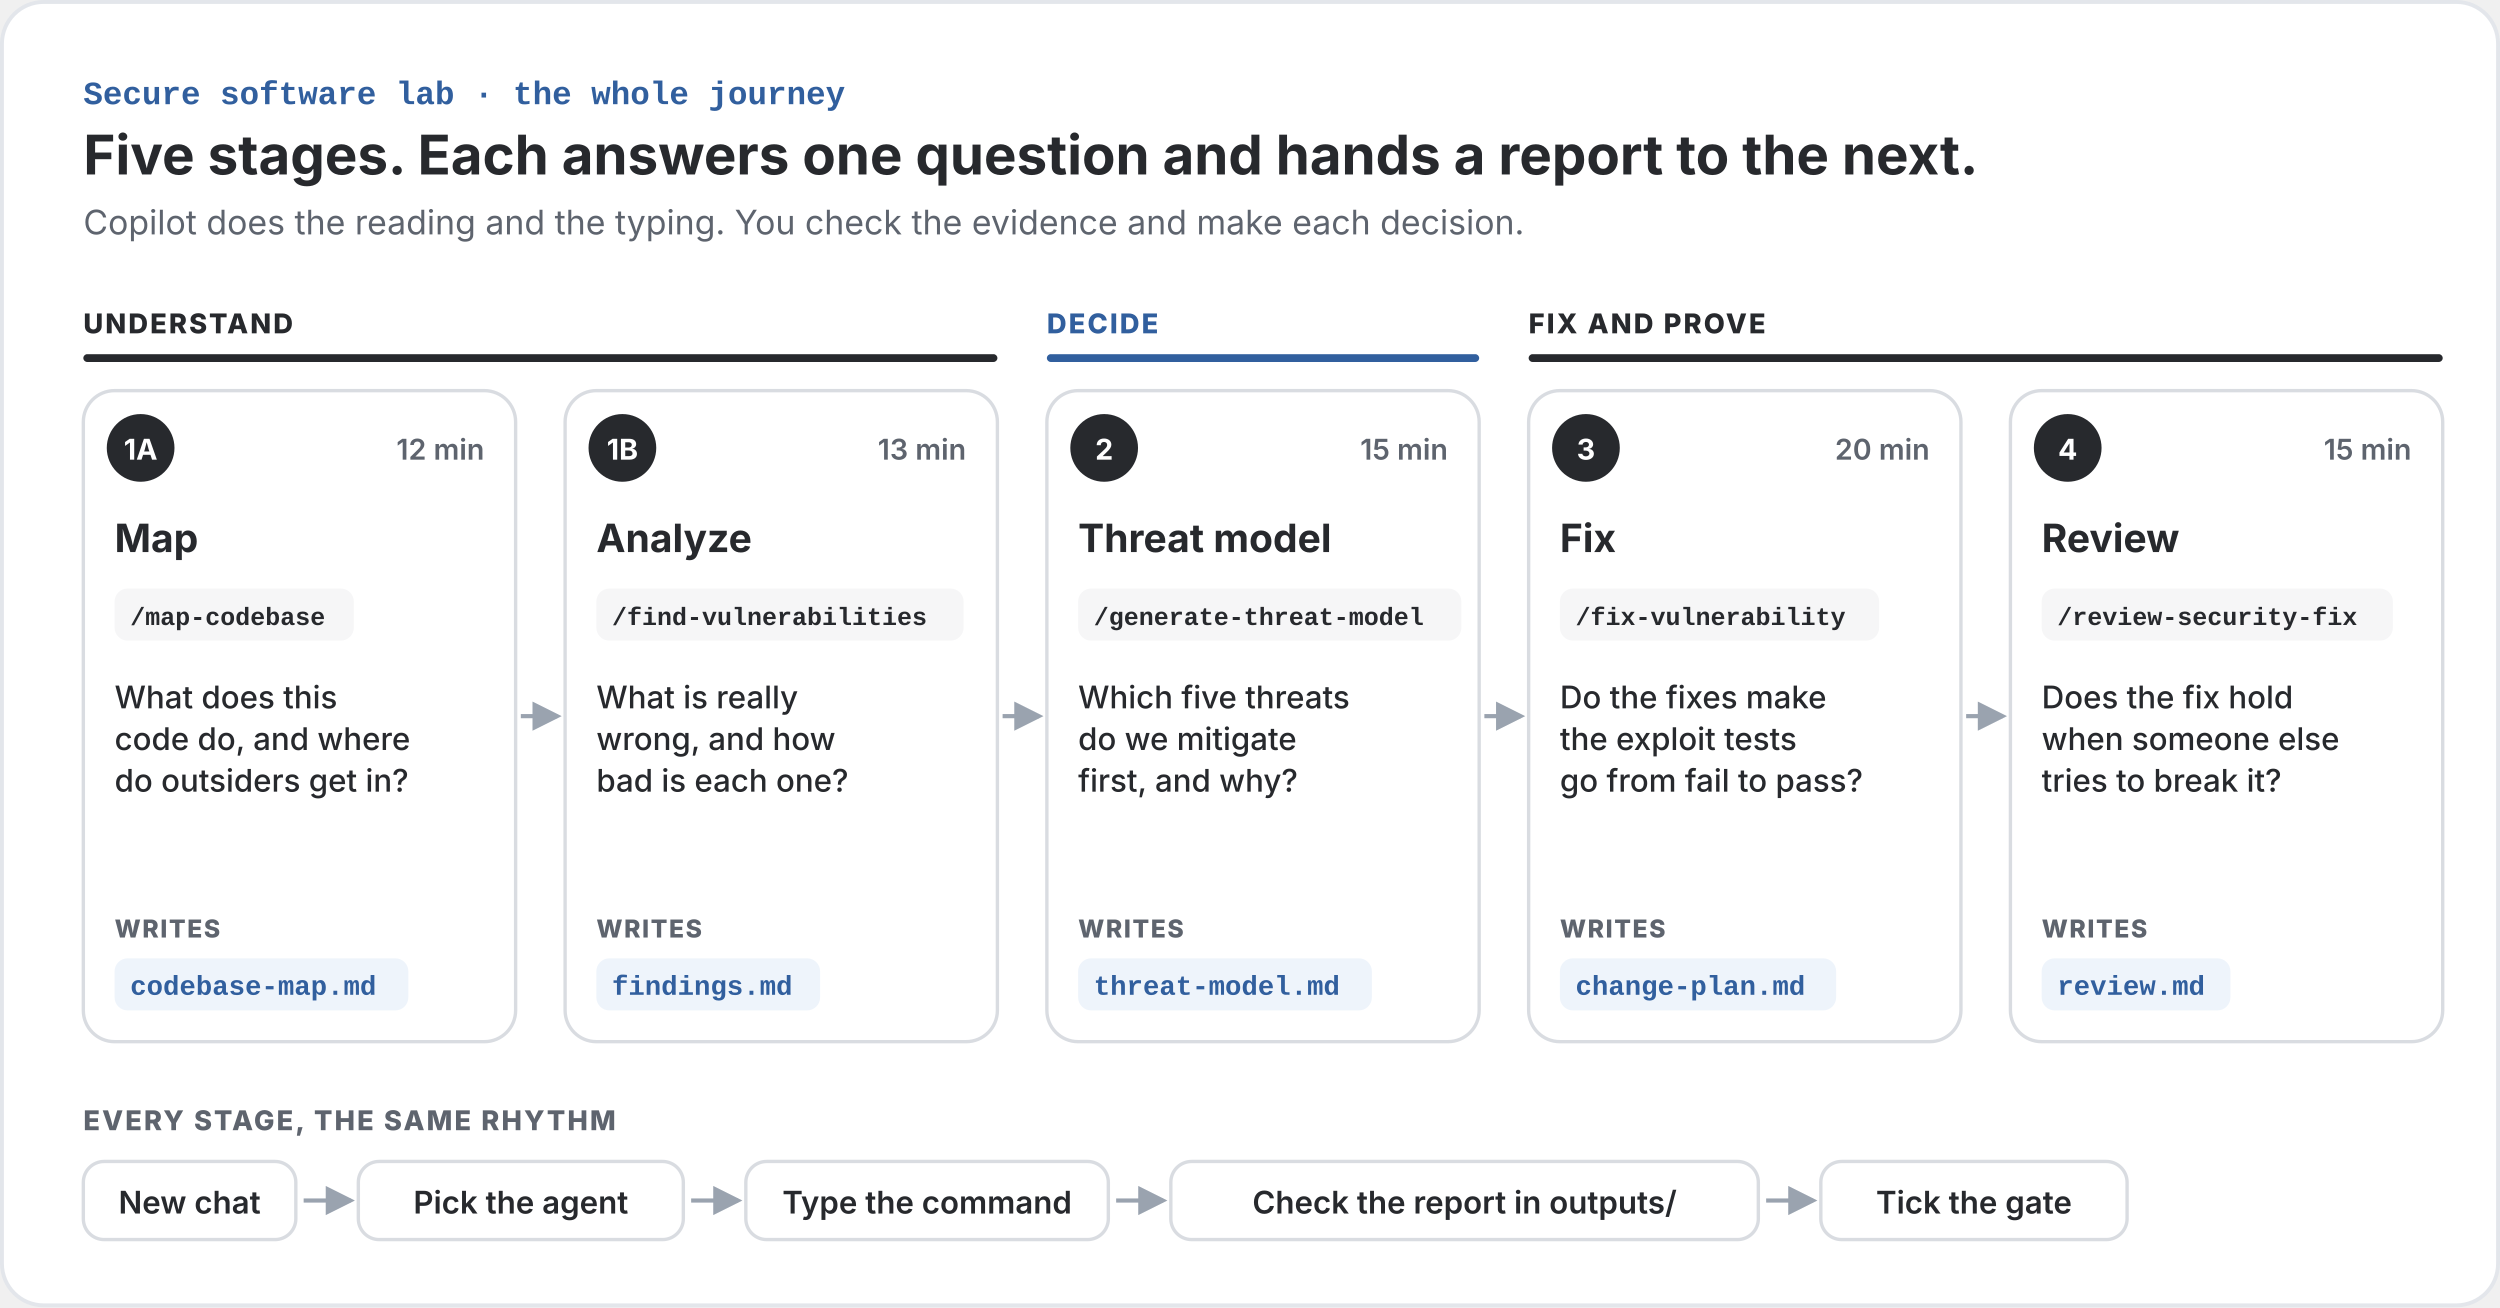
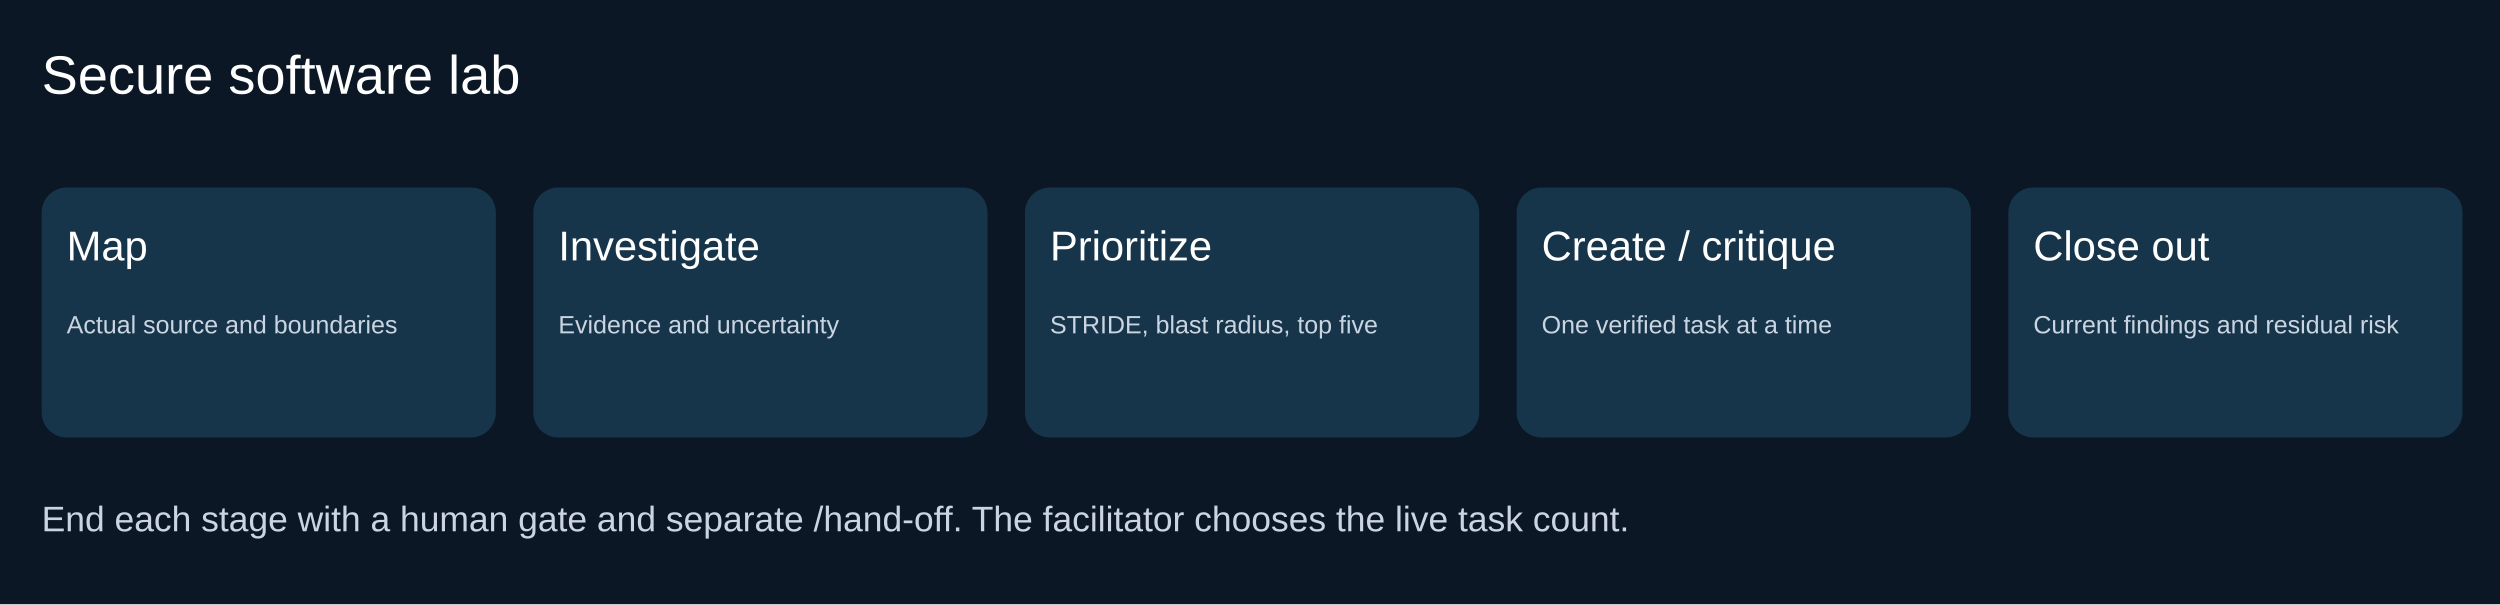
- <svg xmlns="http://www.w3.org/2000/svg" width="960" height="502" viewBox="0 0 960 502" role="img" aria-label="The five stages of the secure software lab">
-   <defs>
-     <marker id="ah" viewBox="0 0 10 10" refX="8.5" refY="5" markerWidth="7" markerHeight="7" orient="auto-start-reverse">
-       <path d="M0,0 L10,5 L0,10 z" fill="#9AA3AF" />
-     </marker>
-   </defs>
-   <rect x="0.75" y="0.75" width="958.5" height="500.5" rx="16" fill="#FFFFFF" stroke="#E3E6EB" stroke-width="1.5" />
-   <text x="32" y="40" font-family="'SFMono-Regular', Consolas, 'Liberation Mono', Menlo, monospace" font-size="12.5" font-weight="600" fill="#315F9E" text-anchor="start">Secure software lab · the whole journey</text>
-   <text x="32" y="67" font-family="Inter, -apple-system, 'Segoe UI', Roboto, Helvetica, Arial, sans-serif" font-size="21" font-weight="700" fill="#27292D" text-anchor="start">Five stages. Each answers one question and hands a report to the next.</text>
-   <text x="32" y="90" font-family="Inter, -apple-system, 'Segoe UI', Roboto, Helvetica, Arial, sans-serif" font-size="13" font-weight="400" fill="#5E646E" text-anchor="start">Copilot does the reading and the typing. You check the evidence and make each decision.</text>
-   <text x="32" y="128" font-family="Inter, -apple-system, 'Segoe UI', Roboto, Helvetica, Arial, sans-serif" font-size="10.5" font-weight="800" fill="#27292D" text-anchor="start" letter-spacing="0.8">UNDERSTAND</text>
-   <rect x="32" y="136" width="351" height="3" rx="1.5" fill="#27292D" stroke="#27292D" stroke-width="0" />
-   <text x="402" y="128" font-family="Inter, -apple-system, 'Segoe UI', Roboto, Helvetica, Arial, sans-serif" font-size="10.5" font-weight="800" fill="#315F9E" text-anchor="start" letter-spacing="0.8">DECIDE</text>
-   <rect x="402" y="136" width="166" height="3" rx="1.5" fill="#315F9E" stroke="#315F9E" stroke-width="0" />
-   <text x="587" y="128" font-family="Inter, -apple-system, 'Segoe UI', Roboto, Helvetica, Arial, sans-serif" font-size="10.5" font-weight="800" fill="#27292D" text-anchor="start" letter-spacing="0.8">FIX AND PROVE</text>
-   <rect x="587" y="136" width="351" height="3" rx="1.5" fill="#27292D" stroke="#27292D" stroke-width="0" />
-   <rect x="32" y="150" width="166" height="250" rx="12" fill="#FFFFFF" stroke="#D9DCE1" stroke-width="1.3" />
-   <circle cx="54" cy="172" r="13" fill="#27292D" />
-   <text x="54" y="176.5" font-family="Inter, -apple-system, 'Segoe UI', Roboto, Helvetica, Arial, sans-serif" font-size="11" font-weight="700" fill="#FFFFFF" text-anchor="middle">1A</text>
-   <text x="186" y="176.5" font-family="Inter, -apple-system, 'Segoe UI', Roboto, Helvetica, Arial, sans-serif" font-size="11" font-weight="600" fill="#5E646E" text-anchor="end">12 min</text>
-   <text x="44" y="212" font-family="Inter, -apple-system, 'Segoe UI', Roboto, Helvetica, Arial, sans-serif" font-size="15" font-weight="700" fill="#27292D" text-anchor="start">Map</text>
-   <rect x="44" y="226" width="91.872" height="20" rx="5" fill="#F6F6F7" stroke="#F6F6F7" stroke-width="0" />
-   <text x="50" y="240" font-family="'SFMono-Regular', Consolas, 'Liberation Mono', Menlo, monospace" font-size="9.6" font-weight="600" fill="#27292D" text-anchor="start">/map-codebase</text>
-   <text x="44" y="272" font-family="Inter, -apple-system, 'Segoe UI', Roboto, Helvetica, Arial, sans-serif" font-size="12" font-weight="500" fill="#27292D" text-anchor="start">What does this</text>
-   <text x="44" y="288" font-family="Inter, -apple-system, 'Segoe UI', Roboto, Helvetica, Arial, sans-serif" font-size="12" font-weight="500" fill="#27292D" text-anchor="start">code do, and where</text>
-   <text x="44" y="304" font-family="Inter, -apple-system, 'Segoe UI', Roboto, Helvetica, Arial, sans-serif" font-size="12" font-weight="500" fill="#27292D" text-anchor="start">do outsiders get in?</text>
-   <text x="44" y="360" font-family="Inter, -apple-system, 'Segoe UI', Roboto, Helvetica, Arial, sans-serif" font-size="9.5" font-weight="800" fill="#5E646E" text-anchor="start" letter-spacing="0.6">WRITES</text>
-   <rect x="44" y="368" width="112.8" height="20" rx="5" fill="#EEF4FB" stroke="#EEF4FB" stroke-width="0" />
-   <text x="50" y="382" font-family="'SFMono-Regular', Consolas, 'Liberation Mono', Menlo, monospace" font-size="10.5" font-weight="600" fill="#315F9E" text-anchor="start">codebase-map.md</text>
-   <path d="M200,275.0 L214,275.0" stroke="#9AA3AF" stroke-width="1.6" fill="none" marker-end="url(#ah)" />
-   <rect x="217" y="150" width="166" height="250" rx="12" fill="#FFFFFF" stroke="#D9DCE1" stroke-width="1.3" />
-   <circle cx="239" cy="172" r="13" fill="#27292D" />
-   <text x="239" y="176.5" font-family="Inter, -apple-system, 'Segoe UI', Roboto, Helvetica, Arial, sans-serif" font-size="11" font-weight="700" fill="#FFFFFF" text-anchor="middle">1B</text>
-   <text x="371" y="176.5" font-family="Inter, -apple-system, 'Segoe UI', Roboto, Helvetica, Arial, sans-serif" font-size="11" font-weight="600" fill="#5E646E" text-anchor="end">13 min</text>
-   <text x="229" y="212" font-family="Inter, -apple-system, 'Segoe UI', Roboto, Helvetica, Arial, sans-serif" font-size="15" font-weight="700" fill="#27292D" text-anchor="start">Analyze</text>
-   <rect x="229" y="226" width="141.024" height="20" rx="5" fill="#F6F6F7" stroke="#F6F6F7" stroke-width="0" />
-   <text x="235" y="240" font-family="'SFMono-Regular', Consolas, 'Liberation Mono', Menlo, monospace" font-size="9.6" font-weight="600" fill="#27292D" text-anchor="start">/find-vulnerabilities</text>
-   <text x="229" y="272" font-family="Inter, -apple-system, 'Segoe UI', Roboto, Helvetica, Arial, sans-serif" font-size="12" font-weight="500" fill="#27292D" text-anchor="start">What is really</text>
-   <text x="229" y="288" font-family="Inter, -apple-system, 'Segoe UI', Roboto, Helvetica, Arial, sans-serif" font-size="12" font-weight="500" fill="#27292D" text-anchor="start">wrong, and how</text>
-   <text x="229" y="304" font-family="Inter, -apple-system, 'Segoe UI', Roboto, Helvetica, Arial, sans-serif" font-size="12" font-weight="500" fill="#27292D" text-anchor="start">bad is each one?</text>
-   <text x="229" y="360" font-family="Inter, -apple-system, 'Segoe UI', Roboto, Helvetica, Arial, sans-serif" font-size="9.5" font-weight="800" fill="#5E646E" text-anchor="start" letter-spacing="0.6">WRITES</text>
-   <rect x="229" y="368" width="85.92" height="20" rx="5" fill="#EEF4FB" stroke="#EEF4FB" stroke-width="0" />
-   <text x="235" y="382" font-family="'SFMono-Regular', Consolas, 'Liberation Mono', Menlo, monospace" font-size="10.5" font-weight="600" fill="#315F9E" text-anchor="start">findings.md</text>
-   <path d="M385,275.0 L399,275.0" stroke="#9AA3AF" stroke-width="1.6" fill="none" marker-end="url(#ah)" />
-   <rect x="402" y="150" width="166" height="250" rx="12" fill="#FFFFFF" stroke="#D9DCE1" stroke-width="1.3" />
-   <circle cx="424" cy="172" r="13" fill="#27292D" />
-   <text x="424" y="176.5" font-family="Inter, -apple-system, 'Segoe UI', Roboto, Helvetica, Arial, sans-serif" font-size="11" font-weight="700" fill="#FFFFFF" text-anchor="middle">2</text>
-   <text x="556" y="176.5" font-family="Inter, -apple-system, 'Segoe UI', Roboto, Helvetica, Arial, sans-serif" font-size="11" font-weight="600" fill="#5E646E" text-anchor="end">15 min</text>
-   <text x="414" y="212" font-family="Inter, -apple-system, 'Segoe UI', Roboto, Helvetica, Arial, sans-serif" font-size="15" font-weight="700" fill="#27292D" text-anchor="start">Threat model</text>
-   <rect x="414" y="226" width="147.168" height="20" rx="5" fill="#F6F6F7" stroke="#F6F6F7" stroke-width="0" />
-   <text x="420" y="240" font-family="'SFMono-Regular', Consolas, 'Liberation Mono', Menlo, monospace" font-size="9.6" font-weight="600" fill="#27292D" text-anchor="start">/generate-threat-model</text>
-   <text x="414" y="272" font-family="Inter, -apple-system, 'Segoe UI', Roboto, Helvetica, Arial, sans-serif" font-size="12" font-weight="500" fill="#27292D" text-anchor="start">Which five threats</text>
-   <text x="414" y="288" font-family="Inter, -apple-system, 'Segoe UI', Roboto, Helvetica, Arial, sans-serif" font-size="12" font-weight="500" fill="#27292D" text-anchor="start">do we mitigate</text>
-   <text x="414" y="304" font-family="Inter, -apple-system, 'Segoe UI', Roboto, Helvetica, Arial, sans-serif" font-size="12" font-weight="500" fill="#27292D" text-anchor="start">first, and why?</text>
-   <text x="414" y="360" font-family="Inter, -apple-system, 'Segoe UI', Roboto, Helvetica, Arial, sans-serif" font-size="9.5" font-weight="800" fill="#5E646E" text-anchor="start" letter-spacing="0.6">WRITES</text>
-   <rect x="414" y="368" width="112.8" height="20" rx="5" fill="#EEF4FB" stroke="#EEF4FB" stroke-width="0" />
-   <text x="420" y="382" font-family="'SFMono-Regular', Consolas, 'Liberation Mono', Menlo, monospace" font-size="10.5" font-weight="600" fill="#315F9E" text-anchor="start">threat-model.md</text>
-   <path d="M570,275.0 L584,275.0" stroke="#9AA3AF" stroke-width="1.6" fill="none" marker-end="url(#ah)" />
-   <rect x="587" y="150" width="166" height="250" rx="12" fill="#FFFFFF" stroke="#D9DCE1" stroke-width="1.3" />
-   <circle cx="609" cy="172" r="13" fill="#27292D" />
-   <text x="609" y="176.5" font-family="Inter, -apple-system, 'Segoe UI', Roboto, Helvetica, Arial, sans-serif" font-size="11" font-weight="700" fill="#FFFFFF" text-anchor="middle">3</text>
-   <text x="741" y="176.5" font-family="Inter, -apple-system, 'Segoe UI', Roboto, Helvetica, Arial, sans-serif" font-size="11" font-weight="600" fill="#5E646E" text-anchor="end">20 min</text>
-   <text x="599" y="212" font-family="Inter, -apple-system, 'Segoe UI', Roboto, Helvetica, Arial, sans-serif" font-size="15" font-weight="700" fill="#27292D" text-anchor="start">Fix</text>
-   <rect x="599" y="226" width="122.592" height="20" rx="5" fill="#F6F6F7" stroke="#F6F6F7" stroke-width="0" />
-   <text x="605" y="240" font-family="'SFMono-Regular', Consolas, 'Liberation Mono', Menlo, monospace" font-size="9.6" font-weight="600" fill="#27292D" text-anchor="start">/fix-vulnerability</text>
-   <text x="599" y="272" font-family="Inter, -apple-system, 'Segoe UI', Roboto, Helvetica, Arial, sans-serif" font-size="12" font-weight="500" fill="#27292D" text-anchor="start">Do the fixes make</text>
-   <text x="599" y="288" font-family="Inter, -apple-system, 'Segoe UI', Roboto, Helvetica, Arial, sans-serif" font-size="12" font-weight="500" fill="#27292D" text-anchor="start">the exploit tests</text>
-   <text x="599" y="304" font-family="Inter, -apple-system, 'Segoe UI', Roboto, Helvetica, Arial, sans-serif" font-size="12" font-weight="500" fill="#27292D" text-anchor="start">go from fail to pass?</text>
-   <text x="599" y="360" font-family="Inter, -apple-system, 'Segoe UI', Roboto, Helvetica, Arial, sans-serif" font-size="9.5" font-weight="800" fill="#5E646E" text-anchor="start" letter-spacing="0.6">WRITES</text>
-   <rect x="599" y="368" width="106.08" height="20" rx="5" fill="#EEF4FB" stroke="#EEF4FB" stroke-width="0" />
-   <text x="605" y="382" font-family="'SFMono-Regular', Consolas, 'Liberation Mono', Menlo, monospace" font-size="10.5" font-weight="600" fill="#315F9E" text-anchor="start">change-plan.md</text>
-   <path d="M755,275.0 L769,275.0" stroke="#9AA3AF" stroke-width="1.6" fill="none" marker-end="url(#ah)" />
-   <rect x="772" y="150" width="166" height="250" rx="12" fill="#FFFFFF" stroke="#D9DCE1" stroke-width="1.3" />
-   <circle cx="794" cy="172" r="13" fill="#27292D" />
-   <text x="794" y="176.5" font-family="Inter, -apple-system, 'Segoe UI', Roboto, Helvetica, Arial, sans-serif" font-size="11" font-weight="700" fill="#FFFFFF" text-anchor="middle">4</text>
-   <text x="926" y="176.5" font-family="Inter, -apple-system, 'Segoe UI', Roboto, Helvetica, Arial, sans-serif" font-size="11" font-weight="600" fill="#5E646E" text-anchor="end">15 min</text>
-   <text x="784" y="212" font-family="Inter, -apple-system, 'Segoe UI', Roboto, Helvetica, Arial, sans-serif" font-size="15" font-weight="700" fill="#27292D" text-anchor="start">Review</text>
-   <rect x="784" y="226" width="134.88" height="20" rx="5" fill="#F6F6F7" stroke="#F6F6F7" stroke-width="0" />
-   <text x="790" y="240" font-family="'SFMono-Regular', Consolas, 'Liberation Mono', Menlo, monospace" font-size="9.6" font-weight="600" fill="#27292D" text-anchor="start">/review-security-fix</text>
-   <text x="784" y="272" font-family="Inter, -apple-system, 'Segoe UI', Roboto, Helvetica, Arial, sans-serif" font-size="12" font-weight="500" fill="#27292D" text-anchor="start">Does the fix hold</text>
-   <text x="784" y="288" font-family="Inter, -apple-system, 'Segoe UI', Roboto, Helvetica, Arial, sans-serif" font-size="12" font-weight="500" fill="#27292D" text-anchor="start">when someone else</text>
-   <text x="784" y="304" font-family="Inter, -apple-system, 'Segoe UI', Roboto, Helvetica, Arial, sans-serif" font-size="12" font-weight="500" fill="#27292D" text-anchor="start">tries to break it?</text>
-   <text x="784" y="360" font-family="Inter, -apple-system, 'Segoe UI', Roboto, Helvetica, Arial, sans-serif" font-size="9.5" font-weight="800" fill="#5E646E" text-anchor="start" letter-spacing="0.6">WRITES</text>
-   <rect x="784" y="368" width="72.48" height="20" rx="5" fill="#EEF4FB" stroke="#EEF4FB" stroke-width="0" />
-   <text x="790" y="382" font-family="'SFMono-Regular', Consolas, 'Liberation Mono', Menlo, monospace" font-size="10.5" font-weight="600" fill="#315F9E" text-anchor="start">review.md</text>
-   <text x="32" y="434" font-family="Inter, -apple-system, 'Segoe UI', Roboto, Helvetica, Arial, sans-serif" font-size="10.5" font-weight="800" fill="#5E646E" text-anchor="start" letter-spacing="0.8">EVERY STAGE, THE SAME RHYTHM</text>
-   <rect x="32" y="446" width="81.6" height="30" rx="8" fill="#FFFFFF" stroke="#D9DCE1" stroke-width="1.3" />
-   <text x="72.8" y="466" font-family="Inter, -apple-system, 'Segoe UI', Roboto, Helvetica, Arial, sans-serif" font-size="12" font-weight="600" fill="#27292D" text-anchor="middle">New chat</text>
-   <path d="M116.6,461 L134.6,461" stroke="#9AA3AF" stroke-width="1.6" fill="none" marker-end="url(#ah)" />
-   <rect x="137.6" y="446" width="124.8" height="30" rx="8" fill="#FFFFFF" stroke="#D9DCE1" stroke-width="1.3" />
-   <text x="200.0" y="466" font-family="Inter, -apple-system, 'Segoe UI', Roboto, Helvetica, Arial, sans-serif" font-size="12" font-weight="600" fill="#27292D" text-anchor="middle">Pick the agent</text>
-   <path d="M265.4,461 L283.4,461" stroke="#9AA3AF" stroke-width="1.6" fill="none" marker-end="url(#ah)" />
-   <rect x="286.4" y="446" width="139.2" height="30" rx="8" fill="#FFFFFF" stroke="#D9DCE1" stroke-width="1.3" />
-   <text x="356.0" y="466" font-family="Inter, -apple-system, 'Segoe UI', Roboto, Helvetica, Arial, sans-serif" font-size="12" font-weight="600" fill="#27292D" text-anchor="middle">Type the command</text>
-   <path d="M428.6,461 L446.6,461" stroke="#9AA3AF" stroke-width="1.6" fill="none" marker-end="url(#ah)" />
-   <rect x="449.6" y="446" width="225.6" height="30" rx="8" fill="#FFFFFF" stroke="#D9DCE1" stroke-width="1.3" />
-   <text x="562.4" y="466" font-family="Inter, -apple-system, 'Segoe UI', Roboto, Helvetica, Arial, sans-serif" font-size="12" font-weight="600" fill="#27292D" text-anchor="middle">Check the report in outputs/</text>
-   <path d="M678.2,461 L696.2,461" stroke="#9AA3AF" stroke-width="1.6" fill="none" marker-end="url(#ah)" />
-   <rect x="699.2" y="446" width="117.6" height="30" rx="8" fill="#FFFFFF" stroke="#D9DCE1" stroke-width="1.3" />
-   <text x="758" y="466" font-family="Inter, -apple-system, 'Segoe UI', Roboto, Helvetica, Arial, sans-serif" font-size="12" font-weight="600" fill="#27292D" text-anchor="middle">Tick the gate</text>
+ <svg xmlns="http://www.w3.org/2000/svg" viewBox="0 0 1200 290" role="img" aria-label="Secure software lab">
+   <rect width="1200" height="290" fill="#0b1724" />
+   <g font-family="Arial, sans-serif">
+     <text x="20" y="45" fill="white" font-size="26">Secure software lab</text>
+     <rect x="20" y="90" width="218" height="120" rx="12" fill="#17354a" />
+     <text x="32" y="125" fill="white" font-size="20">Map</text>
+     <text x="32" y="160" fill="#cbd5e1" font-size="12">Actual source and boundaries</text>
+     <rect x="256" y="90" width="218" height="120" rx="12" fill="#17354a" />
+     <text x="268" y="125" fill="white" font-size="20">Investigate</text>
+     <text x="268" y="160" fill="#cbd5e1" font-size="12">Evidence and uncertainty</text>
+     <rect x="492" y="90" width="218" height="120" rx="12" fill="#17354a" />
+     <text x="504" y="125" fill="white" font-size="20">Prioritize</text>
+     <text x="504" y="160" fill="#cbd5e1" font-size="12">STRIDE, blast radius, top five</text>
+     <rect x="728" y="90" width="218" height="120" rx="12" fill="#17354a" />
+     <text x="740" y="125" fill="white" font-size="20">Create / critique</text>
+     <text x="740" y="160" fill="#cbd5e1" font-size="12">One verified task at a time</text>
+     <rect x="964" y="90" width="218" height="120" rx="12" fill="#17354a" />
+     <text x="976" y="125" fill="white" font-size="20">Close out</text>
+     <text x="976" y="160" fill="#cbd5e1" font-size="12">Current findings and residual risk</text>
+     <text x="20" y="255" fill="#cbd5e1" font-size="17">End each stage with a human gate and separate /hand-off. The facilitator chooses the live task count.</text>
+   </g>
</svg>
